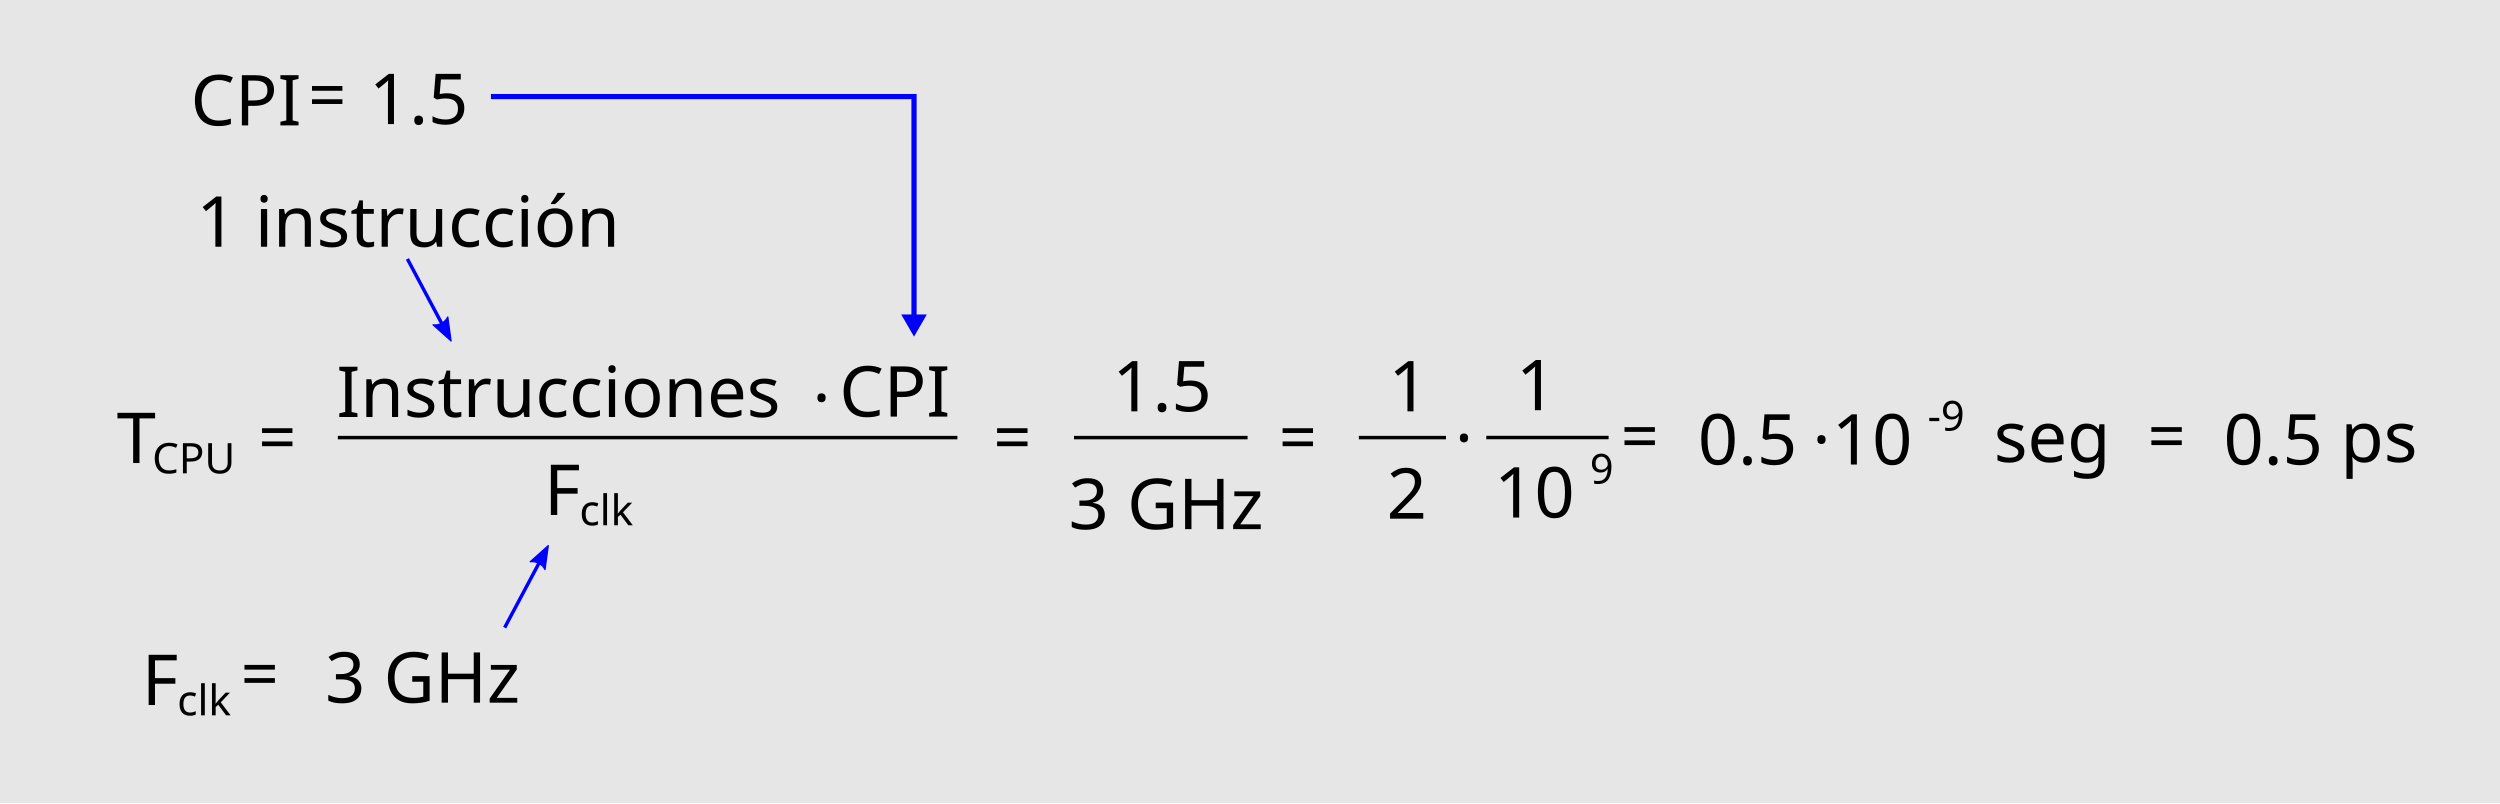
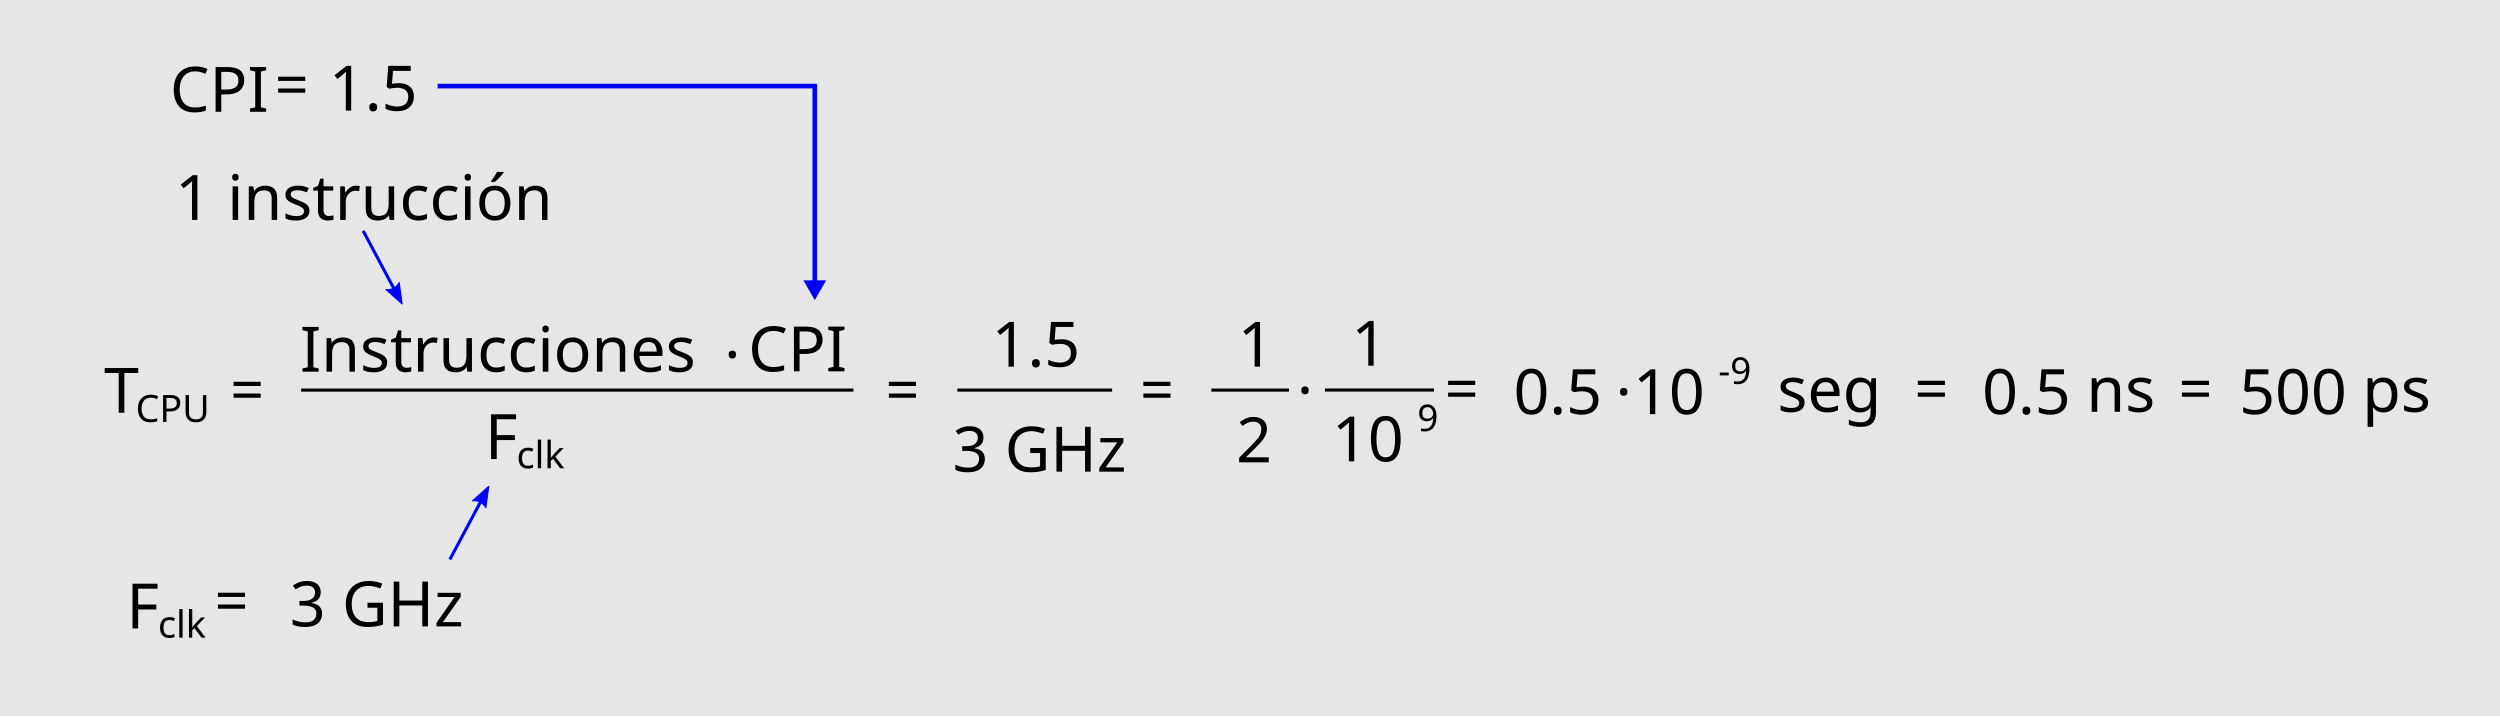
- <svg xmlns="http://www.w3.org/2000/svg" width="1909.086mm" height="613.407mm" viewBox="0 0 1909.086 613.407" version="1.1" id="svg8">
+ <svg xmlns="http://www.w3.org/2000/svg" width="2141.596mm" height="613.407mm" viewBox="0 0 2141.596 613.407" version="1.1" id="svg8">
  <defs id="defs2">
    <rect x="-1144.327" y="-1233.378" width="825.905" height="284.166" id="rect1210" />
    <rect x="-997.538" y="-962.291" width="2120.425" height="881.046" id="rect1204" />
    <rect x="-514.245" y="-251.547" width="98.088" height="34.248" id="rect1165" />
    <rect x="77.072" y="81.181" width="43.003" height="28.945" id="rect1054" />
    <rect x="-150.035" y="53.118" width="103.278" height="35.697" id="rect887" />
    <rect x="-144.616" y="62.928" width="22.234" height="15.203" id="rect881" />
    <rect x="-141.16" y="45.514" width="112.644" height="49.942" id="rect854" />
    <marker style="overflow:visible" id="TriangleOutM" refX="0" refY="0" orient="auto">
      <path transform="scale(0.4)" style="fill:#ff0000;fill-opacity:1;fill-rule:evenodd;stroke:#ff0000;stroke-width:1pt;stroke-opacity:1" d="M 5.77,0 -2.88,5 V -5 Z" id="path1883" />
    </marker>
    <marker style="overflow:visible" id="marker2001" refX="0" refY="0" orient="auto">
      <path transform="scale(-0.6)" d="M 8.719,4.034 -2.207,0.016 8.719,-4.002 c -1.745,2.372 -1.735,5.617 -6e-7,8.035 z" style="fill:#0000ff;fill-opacity:1;fill-rule:evenodd;stroke:#0000ff;stroke-width:0.625;stroke-linejoin:round;stroke-opacity:1" id="path1765" />
    </marker>
    <marker style="overflow:visible" id="Arrow2Send" refX="0" refY="0" orient="auto">
      <path transform="matrix(-0.3,0,0,-0.3,0.69,0)" d="M 8.719,4.034 -2.207,0.016 8.719,-4.002 c -1.745,2.372 -1.735,5.617 -6e-7,8.035 z" style="fill:#000000;fill-opacity:1;fill-rule:evenodd;stroke:#000000;stroke-width:0.625;stroke-linejoin:round;stroke-opacity:1" id="path1086" />
    </marker>
    <marker style="overflow:visible" id="Arrow2Mend" refX="0" refY="0" orient="auto">
      <path transform="scale(-0.6)" d="M 8.719,4.034 -2.207,0.016 8.719,-4.002 c -1.745,2.372 -1.735,5.617 -6e-7,8.035 z" style="fill:#0000ff;fill-opacity:1;fill-rule:evenodd;stroke:#0000ff;stroke-width:0.625;stroke-linejoin:round;stroke-opacity:1" id="path1080" />
    </marker>
    <marker style="overflow:visible" id="Arrow2Send-5" refX="0" refY="0" orient="auto">
      <path transform="matrix(-0.3,0,0,-0.3,0.69,0)" d="M 8.719,4.034 -2.207,0.016 8.719,-4.002 c -1.745,2.372 -1.735,5.617 -6e-7,8.035 z" style="fill:#0000ff;fill-opacity:1;fill-rule:evenodd;stroke:#0000ff;stroke-width:0.625;stroke-linejoin:round;stroke-opacity:1" id="path1086-3" />
    </marker>
    <marker style="overflow:visible" id="Arrow2Send-5-6" refX="0" refY="0" orient="auto">
      <path transform="matrix(-0.3,0,0,-0.3,0.69,0)" d="M 8.719,4.034 -2.207,0.016 8.719,-4.002 c -1.745,2.372 -1.735,5.617 -6e-7,8.035 z" style="fill:#0000ff;fill-opacity:1;fill-rule:evenodd;stroke:#0000ff;stroke-width:0.625;stroke-linejoin:round;stroke-opacity:1" id="path1086-3-2" />
    </marker>
    <marker style="overflow:visible" id="Arrow2Send-9" refX="0" refY="0" orient="auto">
      <path transform="matrix(-0.3,0,0,-0.3,0.69,0)" d="M 8.719,4.034 -2.207,0.016 8.719,-4.002 c -1.745,2.372 -1.735,5.617 -6e-7,8.035 z" style="fill:#0000ff;fill-opacity:1;fill-rule:evenodd;stroke:#0000ff;stroke-width:0.625;stroke-linejoin:round;stroke-opacity:1" id="path1086-1" />
    </marker>
    <marker style="overflow:visible" id="Arrow2Send-9-2" refX="0" refY="0" orient="auto">
      <path transform="matrix(-0.3,0,0,-0.3,0.69,0)" d="M 8.719,4.034 -2.207,0.016 8.719,-4.002 c -1.745,2.372 -1.735,5.617 -6e-7,8.035 z" style="fill:#0000ff;fill-opacity:1;fill-rule:evenodd;stroke:#0000ff;stroke-width:0.625;stroke-linejoin:round;stroke-opacity:1" id="path1086-1-8" />
    </marker>
    <marker style="overflow:visible" id="Arrow2Send-9-2-7" refX="0" refY="0" orient="auto">
      <path transform="matrix(-0.3,0,0,-0.3,0.69,0)" d="M 8.719,4.034 -2.207,0.016 8.719,-4.002 c -1.745,2.372 -1.735,5.617 -6e-7,8.035 z" style="fill:#0000ff;fill-opacity:1;fill-rule:evenodd;stroke:#0000ff;stroke-width:0.625;stroke-linejoin:round;stroke-opacity:1" id="path1086-1-8-3" />
    </marker>
    <marker style="overflow:visible" id="Arrow2Send-9-2-7-2" refX="0" refY="0" orient="auto">
      <path transform="matrix(-0.3,0,0,-0.3,0.69,0)" d="M 8.719,4.034 -2.207,0.016 8.719,-4.002 c -1.745,2.372 -1.735,5.617 -6e-7,8.035 z" style="fill:#0000ff;fill-opacity:1;fill-rule:evenodd;stroke:#0000ff;stroke-width:0.625;stroke-linejoin:round;stroke-opacity:1" id="path1086-1-8-3-9" />
    </marker>
    <marker style="overflow:visible" id="Arrow2Send-9-2-7-2-7" refX="0" refY="0" orient="auto">
      <path transform="matrix(-0.3,0,0,-0.3,0.69,0)" d="M 8.719,4.034 -2.207,0.016 8.719,-4.002 c -1.745,2.372 -1.735,5.617 -6e-7,8.035 z" style="fill:#0000ff;fill-opacity:1;fill-rule:evenodd;stroke:#0000ff;stroke-width:0.625;stroke-linejoin:round;stroke-opacity:1" id="path1086-1-8-3-9-8" />
    </marker>
    <marker style="overflow:visible" id="Arrow2Send-9-2-7-2-7-3" refX="0" refY="0" orient="auto">
      <path transform="matrix(-0.3,0,0,-0.3,0.69,0)" d="M 8.719,4.034 -2.207,0.016 8.719,-4.002 c -1.745,2.372 -1.735,5.617 -6e-7,8.035 z" style="fill:#0000ff;fill-opacity:1;fill-rule:evenodd;stroke:#0000ff;stroke-width:0.625;stroke-linejoin:round;stroke-opacity:1" id="path1086-1-8-3-9-8-6" />
    </marker>
    <marker style="overflow:visible" id="Arrow2Mend-6" refX="0" refY="0" orient="auto">
      <path transform="scale(-0.6)" d="M 8.719,4.034 -2.207,0.016 8.719,-4.002 c -1.745,2.372 -1.735,5.617 -6e-7,8.035 z" style="fill:#0000ff;fill-opacity:1;fill-rule:evenodd;stroke:#0000ff;stroke-width:0.625;stroke-linejoin:round;stroke-opacity:1" id="path1080-2" />
    </marker>
    <marker style="overflow:visible" id="Arrow2Mend-2" refX="0" refY="0" orient="auto">
      <path transform="scale(-0.6)" d="M 8.719,4.034 -2.207,0.016 8.719,-4.002 c -1.745,2.372 -1.735,5.617 -6e-7,8.035 z" style="fill:#0000ff;fill-opacity:1;fill-rule:evenodd;stroke:#0000ff;stroke-width:0.625;stroke-linejoin:round;stroke-opacity:1" id="path1080-0" />
    </marker>
    <marker style="overflow:visible" id="Arrow2Mend-2-2" refX="0" refY="0" orient="auto">
      <path transform="scale(-0.6)" d="M 8.719,4.034 -2.207,0.016 8.719,-4.002 c -1.745,2.372 -1.735,5.617 -6e-7,8.035 z" style="fill:#0000ff;fill-opacity:1;fill-rule:evenodd;stroke:#0000ff;stroke-width:0.625;stroke-linejoin:round;stroke-opacity:1" id="path1080-0-2" />
    </marker>
    <rect x="-514.245" y="-251.547" width="98.088" height="34.248" id="rect1165-7" />
    <rect x="77.072" y="81.181" width="43.003" height="28.945" id="rect1054-5" />
    <rect x="-150.035" y="53.118" width="103.278" height="35.697" id="rect887-3" />
    <rect x="-144.616" y="62.928" width="22.234" height="15.203" id="rect881-5" />
    <rect x="-141.16" y="45.514" width="112.644" height="49.942" id="rect854-6" />
    <marker style="overflow:visible" id="TriangleOutM-2" refX="0" refY="0" orient="auto">
      <path transform="scale(0.4)" style="fill:#000000;fill-opacity:1;fill-rule:evenodd;stroke:#000000;stroke-width:1pt;stroke-opacity:1" d="M 5.77,0 -2.88,5 V -5 Z" id="path1883-9" />
    </marker>
    <marker style="overflow:visible" id="marker2001-1" refX="0" refY="0" orient="auto">
      <path transform="scale(-0.6)" d="M 8.719,4.034 -2.207,0.016 8.719,-4.002 c -1.745,2.372 -1.735,5.617 -6e-7,8.035 z" style="fill:#000000;fill-opacity:1;fill-rule:evenodd;stroke:#000000;stroke-width:0.625;stroke-linejoin:round;stroke-opacity:1" id="path1765-2" />
    </marker>
    <marker style="overflow:visible" id="Arrow2Send-7" refX="0" refY="0" orient="auto">
      <path transform="matrix(-0.3,0,0,-0.3,0.69,0)" d="M 8.719,4.034 -2.207,0.016 8.719,-4.002 c -1.745,2.372 -1.735,5.617 -6e-7,8.035 z" style="fill:#0000ff;fill-opacity:1;fill-rule:evenodd;stroke:#0000ff;stroke-width:0.625;stroke-linejoin:round;stroke-opacity:1" id="path1086-0" />
    </marker>
    <marker style="overflow:visible" id="Arrow2Mend-9" refX="0" refY="0" orient="auto">
      <path transform="scale(-0.6)" d="M 8.719,4.034 -2.207,0.016 8.719,-4.002 c -1.745,2.372 -1.735,5.617 -6e-7,8.035 z" style="fill:#0000ff;fill-opacity:1;fill-rule:evenodd;stroke:#0000ff;stroke-width:0.625;stroke-linejoin:round;stroke-opacity:1" id="path1080-3" />
    </marker>
    <marker style="overflow:visible" id="Arrow2Send-5-60" refX="0" refY="0" orient="auto">
      <path transform="matrix(-0.3,0,0,-0.3,0.69,0)" d="M 8.719,4.034 -2.207,0.016 8.719,-4.002 c -1.745,2.372 -1.735,5.617 -6e-7,8.035 z" style="fill:#0000ff;fill-opacity:1;fill-rule:evenodd;stroke:#0000ff;stroke-width:0.625;stroke-linejoin:round;stroke-opacity:1" id="path1086-3-6" />
    </marker>
    <marker style="overflow:visible" id="Arrow2Send-5-6-2" refX="0" refY="0" orient="auto">
      <path transform="matrix(-0.3,0,0,-0.3,0.69,0)" d="M 8.719,4.034 -2.207,0.016 8.719,-4.002 c -1.745,2.372 -1.735,5.617 -6e-7,8.035 z" style="fill:#0000ff;fill-opacity:1;fill-rule:evenodd;stroke:#0000ff;stroke-width:0.625;stroke-linejoin:round;stroke-opacity:1" id="path1086-3-2-6" />
    </marker>
    <marker style="overflow:visible" id="Arrow2Send-9-1" refX="0" refY="0" orient="auto">
      <path transform="matrix(-0.3,0,0,-0.3,0.69,0)" d="M 8.719,4.034 -2.207,0.016 8.719,-4.002 c -1.745,2.372 -1.735,5.617 -6e-7,8.035 z" style="fill:#0000ff;fill-opacity:1;fill-rule:evenodd;stroke:#0000ff;stroke-width:0.625;stroke-linejoin:round;stroke-opacity:1" id="path1086-1-87" />
    </marker>
    <marker style="overflow:visible" id="Arrow2Send-9-2-9" refX="0" refY="0" orient="auto">
      <path transform="matrix(-0.3,0,0,-0.3,0.69,0)" d="M 8.719,4.034 -2.207,0.016 8.719,-4.002 c -1.745,2.372 -1.735,5.617 -6e-7,8.035 z" style="fill:#0000ff;fill-opacity:1;fill-rule:evenodd;stroke:#0000ff;stroke-width:0.625;stroke-linejoin:round;stroke-opacity:1" id="path1086-1-8-2" />
    </marker>
    <marker style="overflow:visible" id="Arrow2Send-9-2-7-0" refX="0" refY="0" orient="auto">
      <path transform="matrix(-0.3,0,0,-0.3,0.69,0)" d="M 8.719,4.034 -2.207,0.016 8.719,-4.002 c -1.745,2.372 -1.735,5.617 -6e-7,8.035 z" style="fill:#0000ff;fill-opacity:1;fill-rule:evenodd;stroke:#0000ff;stroke-width:0.625;stroke-linejoin:round;stroke-opacity:1" id="path1086-1-8-3-2" />
    </marker>
    <marker style="overflow:visible" id="Arrow2Send-9-2-7-2-3" refX="0" refY="0" orient="auto">
      <path transform="matrix(-0.3,0,0,-0.3,0.69,0)" d="M 8.719,4.034 -2.207,0.016 8.719,-4.002 c -1.745,2.372 -1.735,5.617 -6e-7,8.035 z" style="fill:#0000ff;fill-opacity:1;fill-rule:evenodd;stroke:#0000ff;stroke-width:0.625;stroke-linejoin:round;stroke-opacity:1" id="path1086-1-8-3-9-7" />
    </marker>
    <marker style="overflow:visible" id="Arrow2Send-9-2-7-2-7-5" refX="0" refY="0" orient="auto">
      <path transform="matrix(-0.3,0,0,-0.3,0.69,0)" d="M 8.719,4.034 -2.207,0.016 8.719,-4.002 c -1.745,2.372 -1.735,5.617 -6e-7,8.035 z" style="fill:#0000ff;fill-opacity:1;fill-rule:evenodd;stroke:#0000ff;stroke-width:0.625;stroke-linejoin:round;stroke-opacity:1" id="path1086-1-8-3-9-8-9" />
    </marker>
    <marker style="overflow:visible" id="Arrow2Send-9-2-7-2-7-3-2" refX="0" refY="0" orient="auto">
      <path transform="matrix(-0.3,0,0,-0.3,0.69,0)" d="M 8.719,4.034 -2.207,0.016 8.719,-4.002 c -1.745,2.372 -1.735,5.617 -6e-7,8.035 z" style="fill:#0000ff;fill-opacity:1;fill-rule:evenodd;stroke:#0000ff;stroke-width:0.625;stroke-linejoin:round;stroke-opacity:1" id="path1086-1-8-3-9-8-6-2" />
    </marker>
    <marker style="overflow:visible" id="Arrow2Mend-6-8" refX="0" refY="0" orient="auto">
      <path transform="scale(-0.6)" d="M 8.719,4.034 -2.207,0.016 8.719,-4.002 c -1.745,2.372 -1.735,5.617 -6e-7,8.035 z" style="fill:#0000ff;fill-opacity:1;fill-rule:evenodd;stroke:#0000ff;stroke-width:0.625;stroke-linejoin:round;stroke-opacity:1" id="path1080-2-9" />
    </marker>
    <marker style="overflow:visible" id="Arrow2Mend-62" refX="0" refY="0" orient="auto">
      <path transform="scale(-0.6)" d="M 8.719,4.034 -2.207,0.016 8.719,-4.002 c -1.745,2.372 -1.735,5.617 -6e-7,8.035 z" style="fill:#0000ff;fill-opacity:1;fill-rule:evenodd;stroke:#0000ff;stroke-width:0.625;stroke-linejoin:round;stroke-opacity:1" id="path1080-9" />
    </marker>
    <marker style="overflow:visible" id="Arrow2Mend-62-3" refX="0" refY="0" orient="auto">
      <path transform="scale(-0.6)" d="M 8.719,4.034 -2.207,0.016 8.719,-4.002 c -1.745,2.372 -1.735,5.617 -6e-7,8.035 z" style="fill:#0000ff;fill-opacity:1;fill-rule:evenodd;stroke:#0000ff;stroke-width:0.625;stroke-linejoin:round;stroke-opacity:1" id="path1080-9-6" />
    </marker>
    <marker style="overflow:visible" id="Arrow2Mend-61" refX="0" refY="0" orient="auto">
      <path transform="scale(-0.6)" d="M 8.719,4.034 -2.207,0.016 8.719,-4.002 c -1.745,2.372 -1.735,5.617 -6e-7,8.035 z" style="fill:#0000ff;fill-opacity:1;fill-rule:evenodd;stroke:#0000ff;stroke-width:0.625;stroke-linejoin:round;stroke-opacity:1" id="path1080-29" />
    </marker>
    <marker style="overflow:visible" id="Arrow2Mend-61-7" refX="0" refY="0" orient="auto">
      <path transform="scale(-0.6)" d="M 8.719,4.034 -2.207,0.016 8.719,-4.002 c -1.745,2.372 -1.735,5.617 -6e-7,8.035 z" style="fill:#0000ff;fill-opacity:1;fill-rule:evenodd;stroke:#0000ff;stroke-width:0.625;stroke-linejoin:round;stroke-opacity:1" id="path1080-29-8" />
    </marker>
    <marker style="overflow:visible" id="Arrow2Mend-2-5" refX="0" refY="0" orient="auto">
      <path transform="scale(-0.6)" d="M 8.719,4.034 -2.207,0.016 8.719,-4.002 c -1.745,2.372 -1.735,5.617 -6e-7,8.035 z" style="fill:#0000ff;fill-opacity:1;fill-rule:evenodd;stroke:#0000ff;stroke-width:0.625;stroke-linejoin:round;stroke-opacity:1" id="path1080-0-6" />
    </marker>
    <marker style="overflow:visible" id="Arrow2Mend-2-5-3" refX="0" refY="0" orient="auto">
      <path transform="scale(-0.6)" d="M 8.719,4.034 -2.207,0.016 8.719,-4.002 c -1.745,2.372 -1.735,5.617 -6e-7,8.035 z" style="fill:#0000ff;fill-opacity:1;fill-rule:evenodd;stroke:#0000ff;stroke-width:0.625;stroke-linejoin:round;stroke-opacity:1" id="path1080-0-6-7" />
    </marker>
    <marker style="overflow:visible" id="marker2001-6" refX="0" refY="0" orient="auto">
      <path transform="scale(-0.6)" d="M 8.719,4.034 -2.207,0.016 8.719,-4.002 c -1.745,2.372 -1.735,5.617 -6e-7,8.035 z" style="fill:#0000ff;fill-opacity:1;fill-rule:evenodd;stroke:#0000ff;stroke-width:0.625;stroke-linejoin:round;stroke-opacity:1" id="path1765-1" />
    </marker>
    <marker style="overflow:visible" id="TriangleOutM-23" refX="0" refY="0" orient="auto">
      <path transform="scale(0.4)" style="fill:#0000ff;fill-opacity:1;fill-rule:evenodd;stroke:#0000ff;stroke-width:1pt;stroke-opacity:1" d="M 5.77,0 -2.88,5 V -5 Z" id="path1883-7" />
    </marker>
    <marker style="overflow:visible" id="TriangleOutM-23-9" refX="0" refY="0" orient="auto">
      <path transform="scale(0.4)" style="fill:#008000;fill-opacity:1;fill-rule:evenodd;stroke:#008000;stroke-width:1pt;stroke-opacity:1" d="M 5.77,0 -2.88,5 V -5 Z" id="path1883-7-5" />
    </marker>
    <marker style="overflow:visible" id="TriangleOutM-23-9-0" refX="0" refY="0" orient="auto">
      <path transform="scale(0.4)" style="fill:#008000;fill-opacity:1;fill-rule:evenodd;stroke:#008000;stroke-width:1pt;stroke-opacity:1" d="M 5.77,0 -2.88,5 V -5 Z" id="path1883-7-5-4" />
    </marker>
    <marker style="overflow:visible" id="TriangleOutM-23-7" refX="0" refY="0" orient="auto">
      <path transform="scale(0.4)" style="fill:#ff0000;fill-opacity:1;fill-rule:evenodd;stroke:#ff0000;stroke-width:1pt;stroke-opacity:1" d="M 5.77,0 -2.88,5 V -5 Z" id="path1883-7-3" />
    </marker>
    <marker style="overflow:visible" id="Arrow2Mend-61-7-6" refX="0" refY="0" orient="auto">
      <path transform="scale(-0.6)" d="M 8.719,4.034 -2.207,0.016 8.719,-4.002 c -1.745,2.372 -1.735,5.617 -6e-7,8.035 z" style="fill:#0000ff;fill-opacity:1;fill-rule:evenodd;stroke:#0000ff;stroke-width:0.625;stroke-linejoin:round;stroke-opacity:1" id="path1080-29-8-2" />
    </marker>
    <marker style="overflow:visible" id="Arrow2Mend-61-7-6-0" refX="0" refY="0" orient="auto">
      <path transform="scale(-0.6)" d="M 8.719,4.034 -2.207,0.016 8.719,-4.002 c -1.745,2.372 -1.735,5.617 -6e-7,8.035 z" style="fill:#0000ff;fill-opacity:1;fill-rule:evenodd;stroke:#0000ff;stroke-width:0.625;stroke-linejoin:round;stroke-opacity:1" id="path1080-29-8-2-6" />
    </marker>
  </defs>
  <g id="layer4" transform="translate(561.8874,1990.529)" style="display:inline">
-     <rect style="fill:#e6e6e6;fill-opacity:1;stroke:none;stroke-width:3.13;stroke-linecap:round;stroke-linejoin:round;stroke-miterlimit:4;stroke-dasharray:none" id="rect989" width="1909.086" height="613.407" x="-561.887" y="-1990.529" />
+     <rect style="fill:#e6e6e6;fill-opacity:1;stroke:none;stroke-width:3.13;stroke-linecap:round;stroke-linejoin:round;stroke-miterlimit:4;stroke-dasharray:none" id="rect989" width="2141.596" height="613.407" x="-561.887" y="-1990.529" />
    <text xml:space="preserve" id="text852" style="font-style:normal;font-weight:normal;font-size:10.583px;line-height:1.25;font-family:sans-serif;white-space:pre;shape-inside:url(#rect854);fill:#000000;fill-opacity:1;stroke:none;" />
    <text xml:space="preserve" id="text879" style="font-style:normal;font-weight:normal;font-size:10.583px;line-height:1.25;font-family:sans-serif;white-space:pre;shape-inside:url(#rect881);fill:#000000;fill-opacity:1;stroke:none;" />
    <text xml:space="preserve" id="text885" style="font-style:normal;font-weight:normal;font-size:10.583px;line-height:1.25;font-family:sans-serif;white-space:pre;shape-inside:url(#rect887);fill:#000000;fill-opacity:1;stroke:none;" />
    <text xml:space="preserve" style="font-style:normal;font-weight:normal;font-size:4.604px;line-height:1.25;font-family:sans-serif;white-space:pre;inline-size:89.888;fill:#000000;fill-opacity:1;stroke:none;stroke-width:0.265" x="-144.621" y="63.457" id="text848-3-93" transform="translate(220.5839,18.43964)" />
    <text xml:space="preserve" id="text1052" style="font-style:normal;font-weight:normal;font-size:10.583px;line-height:1.25;font-family:sans-serif;white-space:pre;shape-inside:url(#rect1054);fill:#000000;fill-opacity:1;stroke:none;" />
    <g id="g996-7-5-3" transform="translate(210.7352,-1547.293)" style="display:inline;opacity:1">
      <text xml:space="preserve" style="font-style:normal;font-weight:normal;font-size:53.706px;line-height:1.25;font-family:sans-serif;fill:#000000;fill-opacity:1;stroke:none;stroke-width:0.746" x="-357.16" y="-49.995" id="text848-535-6-6">
        <tspan x="-357.16" y="-49.995" style="font-style:normal;font-variant:normal;font-weight:normal;font-stretch:normal;font-family:sans-serif;-inkscape-font-specification:sans-serif;stroke-width:0.746" id="tspan898-6-2-0">F</tspan>
      </text>
      <text xml:space="preserve" style="font-style:normal;font-weight:normal;font-size:32.242px;line-height:1.25;font-family:sans-serif;display:inline;fill:#000000;fill-opacity:1;stroke:none;stroke-width:0.746" x="-330.126" y="-42.127" id="text848-36-2-9-6">
        <tspan x="-330.126" y="-42.127" style="font-style:normal;font-variant:normal;font-weight:normal;font-stretch:normal;font-family:sans-serif;-inkscape-font-specification:sans-serif;stroke-width:0.746" id="tspan898-7-9-1-2">clk</tspan>
      </text>
    </g>
    <text xml:space="preserve" style="font-style:normal;font-weight:normal;font-size:50.714px;line-height:1.25;font-family:sans-serif;display:inline;opacity:1;fill:#000000;fill-opacity:1;stroke:none;stroke-width:0.746" x="-364.639" y="-1638.803" id="text848-53-36">
      <tspan x="-364.639" y="-1638.803" style="font-style:normal;font-variant:normal;font-weight:normal;font-stretch:normal;font-family:sans-serif;-inkscape-font-specification:sans-serif;stroke-width:0.746" id="tspan898-5-75">=</tspan>
    </text>
    <text xml:space="preserve" style="font-style:normal;font-weight:normal;font-size:50.714px;line-height:1.25;font-family:sans-serif;display:inline;opacity:1;fill:#000000;fill-opacity:1;stroke:none;stroke-width:0.746" x="58.66" y="-1684.051" id="text848-53-3-3-35">
      <tspan x="58.66" y="-1684.051" style="font-style:normal;font-variant:normal;font-weight:normal;font-stretch:normal;font-family:sans-serif;-inkscape-font-specification:sans-serif;stroke-width:0.746" id="tspan898-5-6-6-6">.</tspan>
    </text>
    <text xml:space="preserve" style="font-style:normal;font-weight:normal;font-size:53.706px;line-height:1.25;font-family:sans-serif;display:inline;opacity:1;fill:#000000;fill-opacity:1;stroke:none;stroke-width:0.746" x="79.071" y="-1672.409" id="text848-535-6-7-2">
      <tspan x="79.071" y="-1672.409" style="font-style:normal;font-variant:normal;font-weight:normal;font-stretch:normal;font-family:sans-serif;-inkscape-font-specification:sans-serif;stroke-width:0.746" id="tspan898-6-2-5-9">CPI</tspan>
    </text>
    <text xml:space="preserve" style="font-style:normal;font-weight:normal;font-size:53.706px;line-height:1.25;font-family:sans-serif;display:inline;opacity:1;fill:#000000;fill-opacity:1;stroke:none;stroke-width:0.746" x="-304.919" y="-1672.118" id="text848-5356-1">
      <tspan x="-304.919" y="-1672.118" style="font-style:normal;font-variant:normal;font-weight:normal;font-stretch:normal;font-family:sans-serif;-inkscape-font-specification:sans-serif;stroke-width:0.746" id="tspan898-2-2">Instrucciones</tspan>
    </text>
    <g id="g996-7-7" transform="translate(-115.5579,-1586.948)" style="display:inline;opacity:1">
      <text xml:space="preserve" style="font-style:normal;font-weight:normal;font-size:53.706px;line-height:1.25;font-family:sans-serif;fill:#000000;fill-opacity:1;stroke:none;stroke-width:0.746" x="-357.16" y="-49.995" id="text848-535-0">
        <tspan x="-357.16" y="-49.995" style="font-style:normal;font-variant:normal;font-weight:normal;font-stretch:normal;font-family:sans-serif;-inkscape-font-specification:sans-serif;stroke-width:0.746" id="tspan898-6-9">T</tspan>
      </text>
      <text xml:space="preserve" style="font-style:normal;font-weight:normal;font-size:32.242px;line-height:1.25;font-family:sans-serif;display:inline;fill:#000000;fill-opacity:1;stroke:none;stroke-width:0.746" x="-330.126" y="-42.127" id="text848-36-2-3-3">
        <tspan x="-330.126" y="-42.127" style="font-style:normal;font-variant:normal;font-weight:normal;font-stretch:normal;font-family:sans-serif;-inkscape-font-specification:sans-serif;stroke-width:0.746" id="tspan898-7-9-6-67">CPU</tspan>
      </text>
    </g>
    <path style="display:inline;opacity:1;fill:none;stroke:#000000;stroke-width:2.646;stroke-linecap:butt;stroke-linejoin:miter;stroke-miterlimit:4;stroke-dasharray:none;stroke-opacity:1" d="M -303.902,-1656.364 H 169.202" id="path1088-0" />
    <path style="display:inline;opacity:1;fill:#0000ff;stroke:#0000ff;stroke-width:2.646;stroke-linecap:butt;stroke-linejoin:miter;stroke-miterlimit:4;stroke-dasharray:none;stroke-opacity:1;marker-end:url(#Arrow2Mend-61-7-6)" d="m -250.789,-1792.793 31.691,59.556" id="path1176-3-4-6" />
    <text xml:space="preserve" style="font-style:normal;font-weight:normal;font-size:50.714px;line-height:1.25;font-family:sans-serif;display:inline;opacity:1;fill:#000000;fill-opacity:1;stroke:none;stroke-width:0.746" x="196.694" y="-1638.803" id="text848-53-36-5">
      <tspan x="196.694" y="-1638.803" style="font-style:normal;font-variant:normal;font-weight:normal;font-stretch:normal;font-family:sans-serif;-inkscape-font-specification:sans-serif;stroke-width:0.746" id="tspan898-5-75-3">=</tspan>
    </text>
    <text xml:space="preserve" style="font-style:normal;font-weight:normal;font-size:50.714px;line-height:1.25;font-family:sans-serif;display:inline;opacity:1;fill:#000000;fill-opacity:1;stroke:none;stroke-width:0.746" x="-326.479" y="-1900.131" id="text848-53-36-2">
      <tspan x="-326.479" y="-1900.131" style="font-style:normal;font-variant:normal;font-weight:normal;font-stretch:normal;font-family:sans-serif;-inkscape-font-specification:sans-serif;stroke-width:0.746" id="tspan898-5-75-9">=</tspan>
    </text>
    <g id="g996-7-5-3-1" transform="translate(-96.41894,-1402.167)" style="display:inline;opacity:1">
      <text xml:space="preserve" style="font-style:normal;font-weight:normal;font-size:53.706px;line-height:1.25;font-family:sans-serif;fill:#000000;fill-opacity:1;stroke:none;stroke-width:0.746" x="-357.16" y="-49.995" id="text848-535-6-6-2">
        <tspan x="-357.16" y="-49.995" style="font-style:normal;font-variant:normal;font-weight:normal;font-stretch:normal;font-family:sans-serif;-inkscape-font-specification:sans-serif;stroke-width:0.746" id="tspan898-6-2-0-7">F</tspan>
      </text>
      <text xml:space="preserve" style="font-style:normal;font-weight:normal;font-size:32.242px;line-height:1.25;font-family:sans-serif;display:inline;fill:#000000;fill-opacity:1;stroke:none;stroke-width:0.746" x="-330.126" y="-42.127" id="text848-36-2-9-6-0">
        <tspan x="-330.126" y="-42.127" style="font-style:normal;font-variant:normal;font-weight:normal;font-stretch:normal;font-family:sans-serif;-inkscape-font-specification:sans-serif;stroke-width:0.746" id="tspan898-7-9-1-2-9">clk</tspan>
      </text>
    </g>
    <text xml:space="preserve" style="font-style:normal;font-weight:normal;font-size:50.714px;line-height:1.25;font-family:sans-serif;display:inline;opacity:1;fill:#000000;fill-opacity:1;stroke:none;stroke-width:0.746" x="-378.045" y="-1458.084" id="text848-53-36-5-3">
      <tspan x="-378.045" y="-1458.084" style="font-style:normal;font-variant:normal;font-weight:normal;font-stretch:normal;font-family:sans-serif;-inkscape-font-specification:sans-serif;stroke-width:0.746" id="tspan898-5-75-3-6">=</tspan>
    </text>
    <path style="display:inline;opacity:1;fill:#0000ff;stroke:#0000ff;stroke-width:2.646;stroke-linecap:butt;stroke-linejoin:miter;stroke-miterlimit:4;stroke-dasharray:none;stroke-opacity:1;marker-end:url(#Arrow2Mend-61-7-6-0)" d="m -176.516,-1511.24 31.691,-59.556" id="path1176-3-4-6-2" />
    <path style="display:inline;opacity:1;fill:none;stroke:#000000;stroke-width:2.646;stroke-linecap:butt;stroke-linejoin:miter;stroke-miterlimit:4;stroke-dasharray:none;stroke-opacity:1" d="M 258.25,-1656.364 H 390.801" id="path1088-0-8" />
    <text xml:space="preserve" style="font-style:normal;font-weight:normal;font-size:50.714px;line-height:1.25;font-family:sans-serif;display:inline;opacity:1;fill:#000000;fill-opacity:1;stroke:none;stroke-width:0.746" x="414.719" y="-1638.803" id="text848-53-36-5-2">
      <tspan x="414.719" y="-1638.803" style="font-style:normal;font-variant:normal;font-weight:normal;font-stretch:normal;font-family:sans-serif;-inkscape-font-specification:sans-serif;stroke-width:0.746" id="tspan898-5-75-3-0">=</tspan>
    </text>
    <path style="display:inline;opacity:1;fill:none;stroke:#000000;stroke-width:2.646;stroke-linecap:butt;stroke-linejoin:miter;stroke-miterlimit:4;stroke-dasharray:none;stroke-opacity:1" d="m 475.79,-1656.364 h 66.499" id="path1088-0-8-7" />
    <text xml:space="preserve" style="font-style:normal;font-weight:normal;font-size:50.714px;line-height:1.25;font-family:sans-serif;display:inline;opacity:1;fill:#000000;fill-opacity:1;stroke:none;stroke-width:0.746" x="549.252" y="-1653.387" id="text848-53-3-3-35-2">
      <tspan x="549.252" y="-1653.387" style="font-style:normal;font-variant:normal;font-weight:normal;font-stretch:normal;font-family:sans-serif;-inkscape-font-specification:sans-serif;stroke-width:0.746" id="tspan898-5-6-6-6-2">.</tspan>
    </text>
    <path style="display:inline;opacity:1;fill:none;stroke:#000000;stroke-width:2.646;stroke-linecap:butt;stroke-linejoin:miter;stroke-miterlimit:4;stroke-dasharray:none;stroke-opacity:1" d="m 573.095,-1656.411 h 93.401" id="path1088-0-8-7-7" />
    <text xml:space="preserve" style="font-style:normal;font-weight:normal;font-size:50.714px;line-height:1.25;font-family:sans-serif;display:inline;opacity:1;fill:#000000;fill-opacity:1;stroke:none;stroke-width:0.746" x="675.784" y="-1639.648" id="text848-53-36-5-2-9">
      <tspan x="675.784" y="-1639.648" style="font-style:normal;font-variant:normal;font-weight:normal;font-stretch:normal;font-family:sans-serif;-inkscape-font-specification:sans-serif;stroke-width:0.746" id="tspan898-5-75-3-0-3">=</tspan>
    </text>
    <text xml:space="preserve" style="font-style:normal;font-weight:normal;font-size:50.714px;line-height:1.25;font-family:sans-serif;display:inline;opacity:1;fill:#000000;fill-opacity:1;stroke:none;stroke-width:0.746" x="822.255" y="-1652.143" id="text848-53-3-3-35-2-0">
      <tspan x="822.255" y="-1652.143" style="font-style:normal;font-variant:normal;font-weight:normal;font-stretch:normal;font-family:sans-serif;-inkscape-font-specification:sans-serif;stroke-width:0.746" id="tspan898-5-6-6-6-2-3">.</tspan>
    </text>
    <text xml:space="preserve" style="font-style:normal;font-weight:normal;font-size:50.714px;line-height:1.25;font-family:sans-serif;display:inline;opacity:1;fill:#000000;fill-opacity:1;stroke:none;stroke-width:0.746" x="1078.142" y="-1639.648" id="text848-53-36-5-2-9-0">
      <tspan x="1078.142" y="-1639.648" style="font-style:normal;font-variant:normal;font-weight:normal;font-stretch:normal;font-family:sans-serif;-inkscape-font-specification:sans-serif;stroke-width:0.746" id="tspan898-5-75-3-0-3-6">=</tspan>
+     </text>
+     <text xml:space="preserve" style="font-style:normal;font-weight:normal;font-size:50.714px;line-height:1.25;font-family:sans-serif;display:inline;opacity:1;fill:#000000;fill-opacity:1;stroke:none;stroke-width:0.746" x="1304.355" y="-1639.648" id="text848-53-36-5-2-9-0-3">
+       <tspan x="1304.355" y="-1639.648" style="font-style:normal;font-variant:normal;font-weight:normal;font-stretch:normal;font-family:sans-serif;-inkscape-font-specification:sans-serif;stroke-width:0.746" id="tspan898-5-75-3-0-3-6-6">=</tspan>
+     </text>
+     <text xml:space="preserve" style="font-style:normal;font-weight:normal;font-size:53.706px;line-height:1.25;font-family:sans-serif;display:inline;opacity:1;fill:#000000;fill-opacity:1;stroke:none;stroke-width:0.746" x="1136.091" y="-1635.806" id="text848-535-61-4-6-8-7-1-3-7">
+       <tspan x="1136.091" y="-1635.806" style="font-style:normal;font-variant:normal;font-weight:normal;font-stretch:normal;font-family:sans-serif;-inkscape-font-specification:sans-serif;stroke-width:0.746" id="tspan898-6-5-3-06-9-8-94-2-5">0.5</tspan>
+     </text>
+     <text xml:space="preserve" style="font-style:normal;font-weight:normal;font-size:53.706px;line-height:1.25;font-family:sans-serif;display:inline;opacity:1;fill:#000000;fill-opacity:1;stroke:none;stroke-width:0.746" x="1225.395" y="-1637.755" id="text848-535-61-4-2-7-2-8-9-0-6-0-3">
+       <tspan x="1225.395" y="-1637.755" style="font-style:normal;font-variant:normal;font-weight:normal;font-stretch:normal;font-family:sans-serif;-inkscape-font-specification:sans-serif;stroke-width:0.746" id="tspan898-6-5-3-0-5-61-7-2-6-1-6-5">ns</tspan>
    </text>
  </g>
  <g id="layer2" style="display:inline;opacity:1" transform="translate(520.4204,1908.346)">
    <text id="text1711" y="-290.016" x="-134.005" style="font-style:normal;font-variant:normal;font-weight:normal;font-stretch:normal;font-size:4.233px;line-height:1.25;font-family:ubuntu;-inkscape-font-specification:ubuntu;text-align:start;letter-spacing:0px;word-spacing:0px;text-anchor:start;fill:#000000;fill-opacity:1;stroke:none;stroke-width:0.265" xml:space="preserve" />
    <text xml:space="preserve" id="text1163" style="font-style:normal;font-weight:normal;font-size:10.583px;line-height:1.25;font-family:sans-serif;white-space:pre;shape-inside:url(#rect1165);fill:#000000;fill-opacity:1;stroke:none;" />
    <text xml:space="preserve" id="text852-2" style="font-style:normal;font-weight:normal;font-size:10.583px;line-height:1.25;font-family:sans-serif;white-space:pre;shape-inside:url(#rect854-6);fill:#000000;fill-opacity:1;stroke:none;" transform="translate(-269.874,-1074.065)" />
    <text xml:space="preserve" id="text879-9" style="font-style:normal;font-weight:normal;font-size:10.583px;line-height:1.25;font-family:sans-serif;white-space:pre;shape-inside:url(#rect881-5);fill:#000000;fill-opacity:1;stroke:none;" transform="translate(-269.874,-1074.065)" />
    <text xml:space="preserve" id="text885-3" style="font-style:normal;font-weight:normal;font-size:10.583px;line-height:1.25;font-family:sans-serif;white-space:pre;shape-inside:url(#rect887-3);fill:#000000;fill-opacity:1;stroke:none;" transform="translate(-269.874,-1074.065)" />
    <text xml:space="preserve" style="font-style:normal;font-weight:normal;font-size:4.604px;line-height:1.25;font-family:sans-serif;white-space:pre;inline-size:89.888;fill:#000000;fill-opacity:1;stroke:none;stroke-width:0.265" x="-144.621" y="63.457" id="text848-3-93-1" transform="translate(-49.29007,-1055.625)" />
    <text xml:space="preserve" id="text1052-9" style="font-style:normal;font-weight:normal;font-size:10.583px;line-height:1.25;font-family:sans-serif;white-space:pre;shape-inside:url(#rect1054-5);fill:#000000;fill-opacity:1;stroke:none;" transform="translate(-269.874,-1074.065)" />
    <text id="text1711-7" y="-1446.264" x="-445.346" style="font-style:normal;font-variant:normal;font-weight:normal;font-stretch:normal;font-size:4.233px;line-height:1.25;font-family:ubuntu;-inkscape-font-specification:ubuntu;text-align:start;letter-spacing:0px;word-spacing:0px;text-anchor:start;fill:#000000;fill-opacity:1;stroke:none;stroke-width:0.265" xml:space="preserve" />
    <text xml:space="preserve" id="text1163-2" style="font-style:normal;font-weight:normal;font-size:10.583px;line-height:1.25;font-family:sans-serif;white-space:pre;shape-inside:url(#rect1165-7);fill:#000000;fill-opacity:1;stroke:none;" transform="translate(-311.3411,-1156.248)" />
    <g id="g1034-7" transform="translate(192.0237,-443.242)" style="display:inline;opacity:1" />
    <text xml:space="preserve" style="font-style:normal;font-weight:normal;font-size:31.187px;line-height:1.25;font-family:sans-serif;display:inline;opacity:1;fill:#000000;fill-opacity:1;stroke:none;stroke-width:0.746" x="697.147" y="-1030.684" id="text848-535-61-4-2-70-2-2-9">
      <tspan x="697.147" y="-1030.684" style="font-style:normal;font-variant:normal;font-weight:normal;font-stretch:normal;font-family:sans-serif;-inkscape-font-specification:sans-serif;stroke-width:0.746" id="tspan898-6-5-3-0-9-6-2-4" />
    </text>
    <text xml:space="preserve" id="text1202" style="font-style:normal;font-weight:normal;font-size:10.583px;line-height:1.25;font-family:sans-serif;white-space:pre;shape-inside:url(#rect1204);fill:#000000;fill-opacity:1;stroke:none;" />
    <text xml:space="preserve" id="text1208" style="font-style:normal;font-weight:normal;font-size:10.583px;line-height:1.25;font-family:sans-serif;white-space:pre;shape-inside:url(#rect1210);fill:#000000;fill-opacity:1;stroke:none;" />
    <g id="g1875-3" style="display:inline;opacity:1" transform="translate(681.27)" />
    <path style="display:inline;opacity:1;fill:none;stroke:#0000ff;stroke-width:3.969;stroke-linecap:butt;stroke-linejoin:miter;stroke-miterlimit:4;stroke-dasharray:none;stroke-opacity:1;marker-end:url(#TriangleOutM-23)" d="m -145.542,-1834.601 h 323.094 v 172.047" id="path2294-5" />
    <text xml:space="preserve" style="font-style:normal;font-weight:normal;font-size:53.706px;line-height:1.25;font-family:sans-serif;display:inline;opacity:1;fill:#000000;fill-opacity:1;stroke:none;stroke-width:0.746" x="-238.632" y="-1813.6" id="text848-535-61-4-6-8-7">
      <tspan x="-238.632" y="-1813.6" style="font-style:normal;font-variant:normal;font-weight:normal;font-stretch:normal;font-family:sans-serif;-inkscape-font-specification:sans-serif;stroke-width:0.746" id="tspan898-6-5-3-06-9-8">1.5</tspan>
    </text>
    <text xml:space="preserve" style="font-style:normal;font-weight:normal;font-size:53.706px;line-height:1.25;font-family:sans-serif;display:inline;opacity:1;fill:#000000;fill-opacity:1;stroke:none;stroke-width:0.746" x="-272.154" y="-1371.775" id="text848-535-61-4-6-8-7-8">
      <tspan x="-272.154" y="-1371.775" style="font-style:normal;font-variant:normal;font-weight:normal;font-stretch:normal;font-family:sans-serif;-inkscape-font-specification:sans-serif;stroke-width:0.746" id="tspan898-6-5-3-06-9-8-9">3 GHz</tspan>
    </text>
    <text xml:space="preserve" style="font-style:normal;font-weight:normal;font-size:32.242px;line-height:1.25;font-family:sans-serif;display:inline;opacity:1;fill:#000000;fill-opacity:1;stroke:none;stroke-width:0.746" x="-432.182" y="-1549.514" id="text848-36-2-3-36-1">
      <tspan x="-432.182" y="-1549.514" style="font-style:normal;font-variant:normal;font-weight:normal;font-stretch:normal;font-family:sans-serif;-inkscape-font-specification:sans-serif;stroke-width:0.746" id="tspan898-7-9-6-75-4" />
    </text>
    <text xml:space="preserve" style="font-style:normal;font-weight:normal;font-size:53.706px;line-height:1.25;font-family:sans-serif;display:inline;opacity:1;fill:#000000;fill-opacity:1;stroke:none;stroke-width:0.746" x="-374.874" y="-1812.581" id="text848-535-61-4-2-7-1-8-7-3-7-2-6">
      <tspan x="-374.874" y="-1812.581" style="font-style:normal;font-variant:normal;font-weight:normal;font-stretch:normal;font-family:sans-serif;-inkscape-font-specification:sans-serif;stroke-width:0.746" id="tspan898-6-5-3-0-5-8-9-8-6-5-9-8">CPI</tspan>
    </text>
    <text xml:space="preserve" style="font-style:normal;font-weight:normal;font-size:53.706px;line-height:1.25;font-family:sans-serif;display:inline;opacity:1;fill:#000000;fill-opacity:1;stroke:none;stroke-width:0.746" x="-370.403" y="-1719.942" id="text848-535-61-4-6-8-7-8-5">
      <tspan x="-370.403" y="-1719.942" style="font-style:normal;font-variant:normal;font-weight:normal;font-stretch:normal;font-family:sans-serif;-inkscape-font-specification:sans-serif;stroke-width:0.746" id="tspan898-6-5-3-06-9-8-9-6">1 instrucción</tspan>
    </text>
    <text xml:space="preserve" style="font-style:normal;font-weight:normal;font-size:53.706px;line-height:1.25;font-family:sans-serif;display:inline;opacity:1;fill:#000000;fill-opacity:1;stroke:none;stroke-width:0.746" x="329.043" y="-1594.245" id="text848-535-61-4-6-8-7-6">
      <tspan x="329.043" y="-1594.245" style="font-style:normal;font-variant:normal;font-weight:normal;font-stretch:normal;font-family:sans-serif;-inkscape-font-specification:sans-serif;stroke-width:0.746" id="tspan898-6-5-3-06-9-8-1">1.5</tspan>
    </text>
    <text xml:space="preserve" style="font-style:normal;font-weight:normal;font-size:53.706px;line-height:1.25;font-family:sans-serif;display:inline;opacity:1;fill:#000000;fill-opacity:1;stroke:none;stroke-width:0.746" x="295.585" y="-1504.308" id="text848-535-61-4-6-8-7-8-7">
      <tspan x="295.585" y="-1504.308" style="font-style:normal;font-variant:normal;font-weight:normal;font-stretch:normal;font-family:sans-serif;-inkscape-font-specification:sans-serif;stroke-width:0.746" id="tspan898-6-5-3-06-9-8-9-9">3 GHz</tspan>
    </text>
    <text xml:space="preserve" style="font-style:normal;font-weight:normal;font-size:53.706px;line-height:1.25;font-family:sans-serif;display:inline;opacity:1;fill:#000000;fill-opacity:1;stroke:none;stroke-width:0.746" x="539.902" y="-1594.245" id="text848-535-61-4-6-8-7-6-2">
      <tspan x="539.902" y="-1594.245" style="font-style:normal;font-variant:normal;font-weight:normal;font-stretch:normal;font-family:sans-serif;-inkscape-font-specification:sans-serif;stroke-width:0.746" id="tspan898-6-5-3-06-9-8-1-3">1</tspan>
    </text>
    <text xml:space="preserve" style="font-style:normal;font-weight:normal;font-size:53.706px;line-height:1.25;font-family:sans-serif;display:inline;opacity:1;fill:#000000;fill-opacity:1;stroke:none;stroke-width:0.746" x="538.5" y="-1512.28" id="text848-535-61-4-6-8-7-8-7-5">
      <tspan x="538.5" y="-1512.28" style="font-style:normal;font-variant:normal;font-weight:normal;font-stretch:normal;font-family:sans-serif;-inkscape-font-specification:sans-serif;stroke-width:0.746" id="tspan898-6-5-3-06-9-8-9-9-9">2</tspan>
    </text>
    <text xml:space="preserve" style="font-style:normal;font-weight:normal;font-size:53.706px;line-height:1.25;font-family:sans-serif;display:inline;opacity:1;fill:#000000;fill-opacity:1;stroke:none;stroke-width:0.746" x="637.24" y="-1595.09" id="text848-535-61-4-6-8-7-6-2-8">
      <tspan x="637.24" y="-1595.09" style="font-style:normal;font-variant:normal;font-weight:normal;font-stretch:normal;font-family:sans-serif;-inkscape-font-specification:sans-serif;stroke-width:0.746" id="tspan898-6-5-3-06-9-8-1-3-9">1</tspan>
    </text>
    <text xml:space="preserve" style="font-style:normal;font-weight:normal;font-size:53.706px;line-height:1.25;font-family:sans-serif;display:inline;opacity:1;fill:#000000;fill-opacity:1;stroke:none;stroke-width:0.746" x="620.615" y="-1513.124" id="text848-535-61-4-6-8-7-8-7-5-3">
      <tspan x="620.615" y="-1513.124" style="font-style:normal;font-variant:normal;font-weight:normal;font-stretch:normal;font-family:sans-serif;-inkscape-font-specification:sans-serif;stroke-width:0.746" id="tspan898-6-5-3-06-9-8-9-9-9-6">10</tspan>
    </text>
    <text xml:space="preserve" style="font-style:normal;font-weight:normal;font-size:31.61px;line-height:1.25;font-family:sans-serif;display:inline;opacity:1;fill:#000000;fill-opacity:1;stroke:none;stroke-width:0.746" x="693.682" y="-1539.051" id="text848-535-61-4-6-8-7-8-7-5-1">
      <tspan x="693.682" y="-1539.051" style="font-style:normal;font-variant:normal;font-weight:normal;font-stretch:normal;font-family:sans-serif;-inkscape-font-specification:sans-serif;stroke-width:0.746" id="tspan898-6-5-3-06-9-8-9-9-9-2">9</tspan>
    </text>
    <text xml:space="preserve" style="font-style:normal;font-weight:normal;font-size:53.706px;line-height:1.25;font-family:sans-serif;display:inline;opacity:1;fill:#000000;fill-opacity:1;stroke:none;stroke-width:0.746" x="776.127" y="-1553.623" id="text848-535-61-4-6-8-7-1">
      <tspan x="776.127" y="-1553.623" style="font-style:normal;font-variant:normal;font-weight:normal;font-stretch:normal;font-family:sans-serif;-inkscape-font-specification:sans-serif;stroke-width:0.746" id="tspan898-6-5-3-06-9-8-94">0.5</tspan>
    </text>
    <text xml:space="preserve" style="font-style:normal;font-weight:normal;font-size:53.706px;line-height:1.25;font-family:sans-serif;display:inline;opacity:1;fill:#000000;fill-opacity:1;stroke:none;stroke-width:0.746" x="878.501" y="-1553.609" id="text848-535-61-4-6-8-7-8-7-5-3-7">
      <tspan x="878.501" y="-1553.609" style="font-style:normal;font-variant:normal;font-weight:normal;font-stretch:normal;font-family:sans-serif;-inkscape-font-specification:sans-serif;stroke-width:0.746" id="tspan898-6-5-3-06-9-8-9-9-9-6-8">10</tspan>
    </text>
    <text xml:space="preserve" style="font-style:normal;font-weight:normal;font-size:31.61px;line-height:1.25;font-family:sans-serif;display:inline;opacity:1;fill:#000000;fill-opacity:1;stroke:none;stroke-width:0.746" x="951.568" y="-1579.536" id="text848-535-61-4-6-8-7-8-7-5-1-4">
      <tspan x="951.568" y="-1579.536" style="font-style:normal;font-variant:normal;font-weight:normal;font-stretch:normal;font-family:sans-serif;-inkscape-font-specification:sans-serif;stroke-width:0.746" id="tspan898-6-5-3-06-9-8-9-9-9-2-5">-9</tspan>
    </text>
    <text xml:space="preserve" style="font-style:normal;font-weight:normal;font-size:53.706px;line-height:1.25;font-family:sans-serif;display:inline;opacity:1;fill:#000000;fill-opacity:1;stroke:none;stroke-width:0.746" x="1002.126" y="-1555.572" id="text848-535-61-4-2-7-2-8-9-0-6">
      <tspan x="1002.126" y="-1555.572" style="font-style:normal;font-variant:normal;font-weight:normal;font-stretch:normal;font-family:sans-serif;-inkscape-font-specification:sans-serif;stroke-width:0.746" id="tspan898-6-5-3-0-5-61-7-2-6-1">seg</tspan>
    </text>
-     <text xml:space="preserve" style="font-style:normal;font-weight:normal;font-size:53.706px;line-height:1.25;font-family:sans-serif;display:inline;opacity:1;fill:#000000;fill-opacity:1;stroke:none;stroke-width:0.746" x="1177.558" y="-1553.623" id="text848-535-61-4-6-8-7-1-3">
-       <tspan x="1177.558" y="-1553.623" style="font-style:normal;font-variant:normal;font-weight:normal;font-stretch:normal;font-family:sans-serif;-inkscape-font-specification:sans-serif;stroke-width:0.746" id="tspan898-6-5-3-06-9-8-94-2">0.5</tspan>
-     </text>
-     <text xml:space="preserve" style="font-style:normal;font-weight:normal;font-size:53.706px;line-height:1.25;font-family:sans-serif;display:inline;opacity:1;fill:#000000;fill-opacity:1;stroke:none;stroke-width:0.746" x="1266.862" y="-1555.572" id="text848-535-61-4-2-7-2-8-9-0-6-0">
-       <tspan x="1266.862" y="-1555.572" style="font-style:normal;font-variant:normal;font-weight:normal;font-stretch:normal;font-family:sans-serif;-inkscape-font-specification:sans-serif;stroke-width:0.746" id="tspan898-6-5-3-0-5-61-7-2-6-1-6">ps</tspan>
+     <text xml:space="preserve" style="font-style:normal;font-weight:normal;font-size:53.706px;line-height:1.25;font-family:sans-serif;display:inline;opacity:1;fill:#000000;fill-opacity:1;stroke:none;stroke-width:0.746" x="1397.793" y="-1553.623" id="text848-535-61-4-6-8-7-1-3">
+       <tspan x="1397.793" y="-1553.623" style="font-style:normal;font-variant:normal;font-weight:normal;font-stretch:normal;font-family:sans-serif;-inkscape-font-specification:sans-serif;stroke-width:0.746" id="tspan898-6-5-3-06-9-8-94-2">500</tspan>
+     </text>
+     <text xml:space="preserve" style="font-style:normal;font-weight:normal;font-size:53.706px;line-height:1.25;font-family:sans-serif;display:inline;opacity:1;fill:#000000;fill-opacity:1;stroke:none;stroke-width:0.746" x="1503.198" y="-1555.572" id="text848-535-61-4-2-7-2-8-9-0-6-0">
+       <tspan x="1503.198" y="-1555.572" style="font-style:normal;font-variant:normal;font-weight:normal;font-stretch:normal;font-family:sans-serif;-inkscape-font-specification:sans-serif;stroke-width:0.746" id="tspan898-6-5-3-0-5-61-7-2-6-1-6">ps</tspan>
    </text>
  </g>
</svg>
